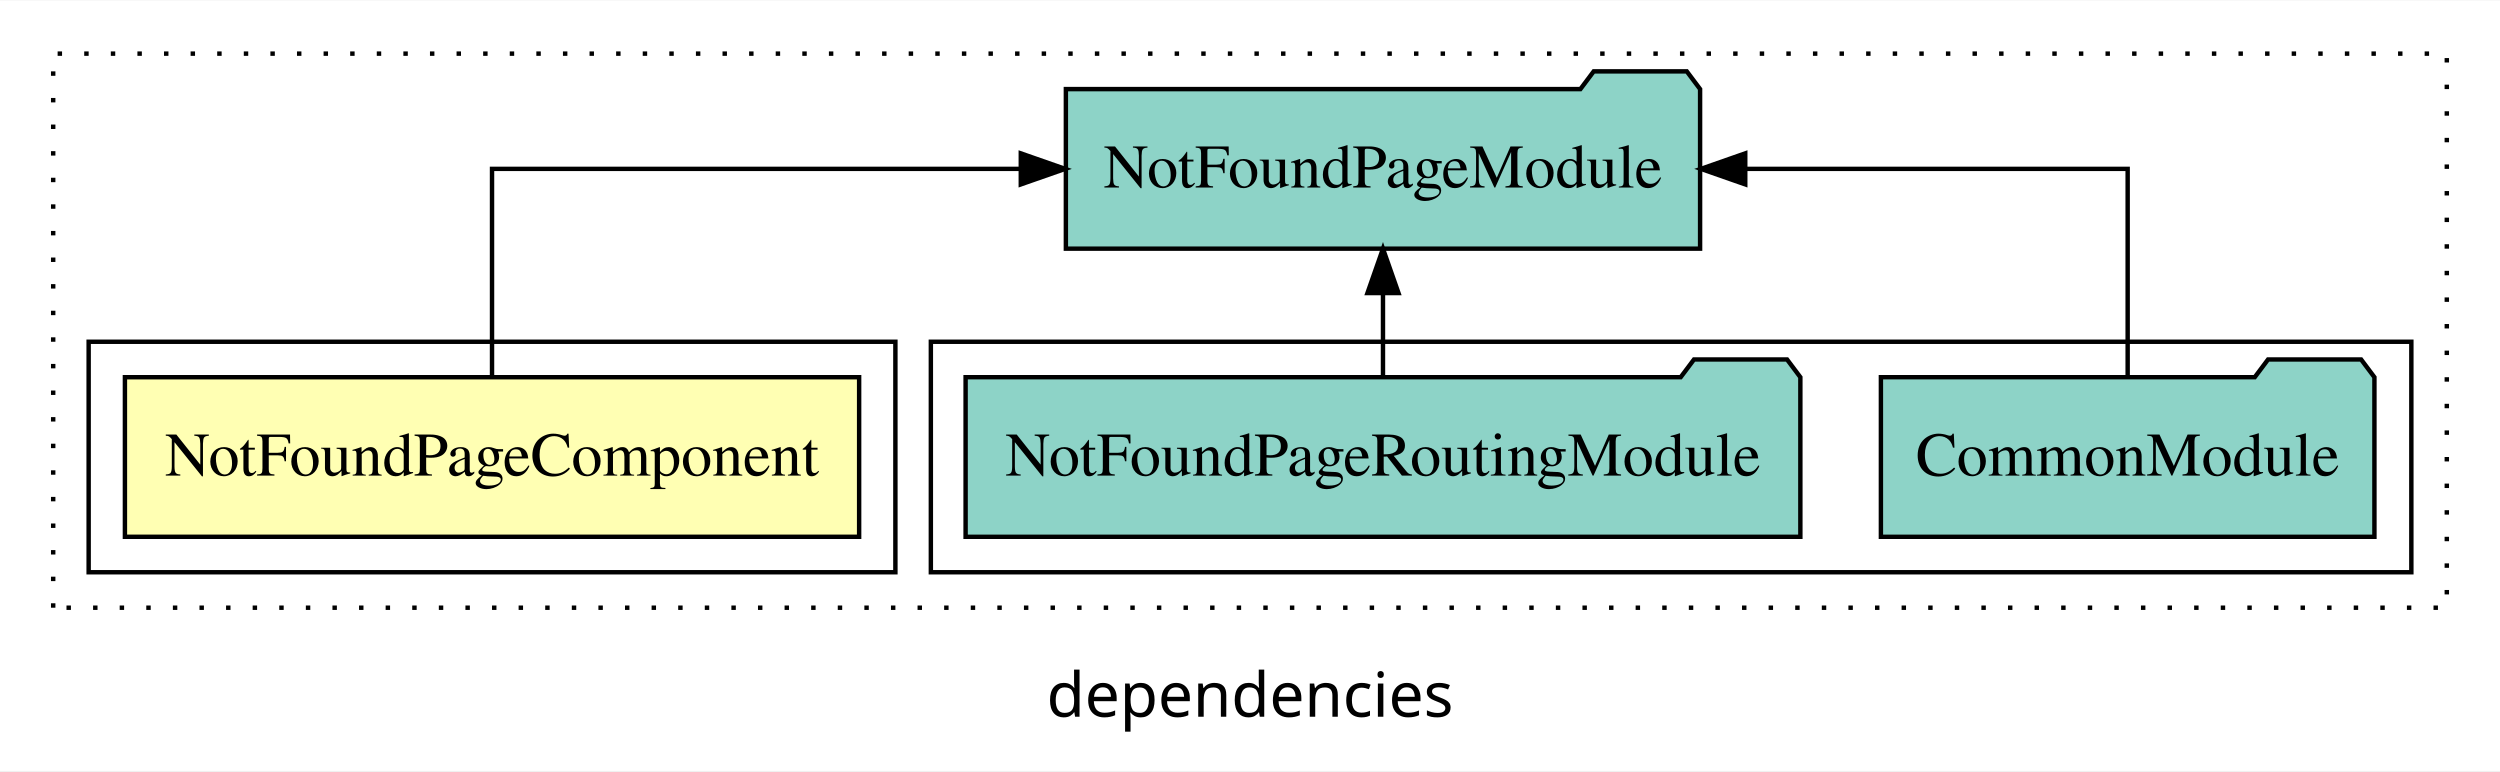
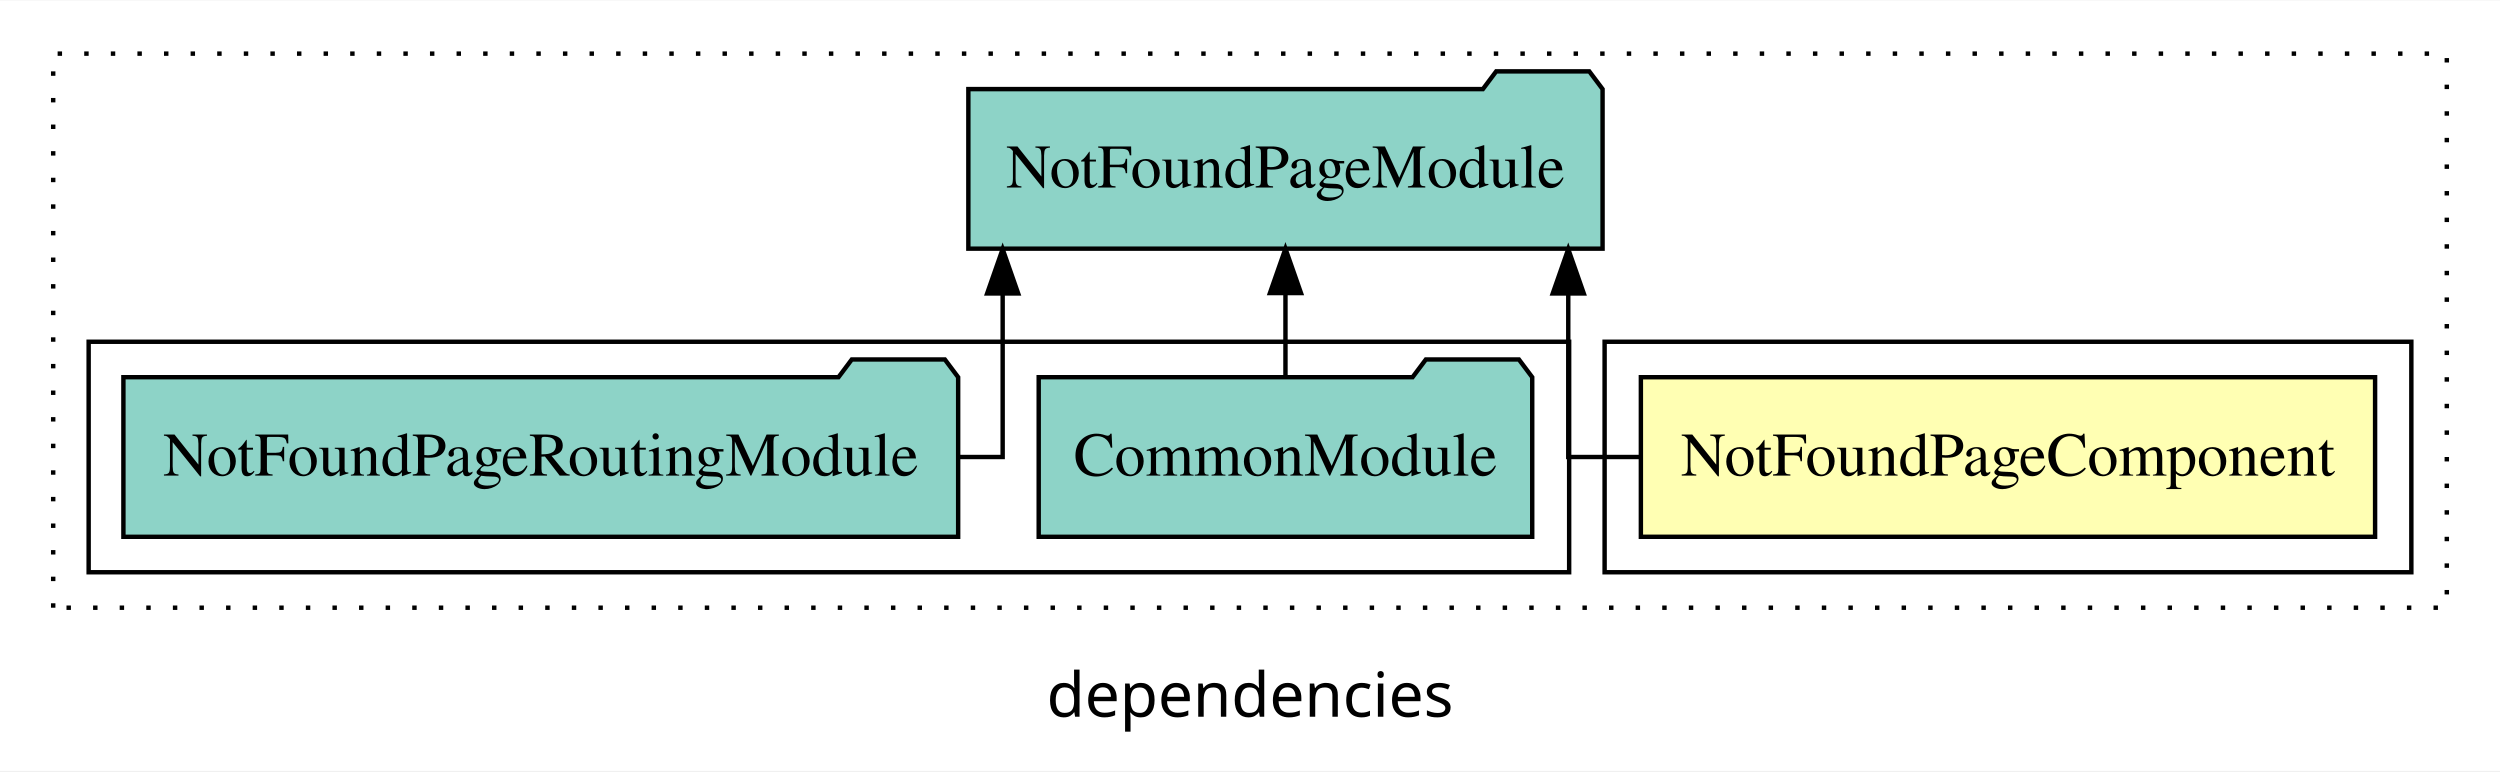
<svg xmlns="http://www.w3.org/2000/svg" width="564pt" height="174pt" viewBox="0.00 0.00 564.00 173.80">
  <g id="graph0" class="graph" transform="scale(1 1) rotate(0) translate(4 169.8)">
    <polygon fill="white" stroke="transparent" points="-4,4 -4,-169.8 560,-169.8 560,4 -4,4" />
    <text text-anchor="middle" x="278" y="-8.2" font-family="sans-serif" font-size="14.00">dependencies</text>
    <g id="clust1" class="cluster">
      <polygon fill="none" stroke="black" stroke-dasharray="1,5" points="8,-32.8 8,-157.8 548,-157.8 548,-32.8 8,-32.8" />
    </g>
+     <g id="clust2" class="cluster">
+       <polygon fill="none" stroke="black" points="358,-40.8 358,-92.8 540,-92.8 540,-40.8 358,-40.8" />
+     </g>
    <g id="clust4" class="cluster">
-       <polygon fill="none" stroke="black" points="206,-40.8 206,-92.8 540,-92.8 540,-40.8 206,-40.8" />
-     </g>
-     <g id="clust2" class="cluster">
-       <polygon fill="none" stroke="black" points="16,-40.8 16,-92.8 198,-92.8 198,-40.8 16,-40.8" />
+       <polygon fill="none" stroke="black" points="16,-40.8 16,-92.8 350,-92.8 350,-40.8 16,-40.8" />
    </g>
    <g id="node1" class="node">
-       <polygon fill="#ffffb3" stroke="black" points="189.82,-84.8 24.18,-84.8 24.18,-48.8 189.82,-48.8 189.82,-84.8" />
-       <text text-anchor="middle" x="107" y="-62.6" font-family="Times,serif" font-size="14.00">NotFoundPageComponent</text>
+       <polygon fill="#ffffb3" stroke="black" points="531.82,-84.8 366.18,-84.8 366.18,-48.8 531.82,-48.8 531.82,-84.8" />
+       <text text-anchor="middle" x="449" y="-62.6" font-family="Times,serif" font-size="14.00">NotFoundPageComponent</text>
    </g>
    <g id="node2" class="node">
-       <polygon fill="#8dd3c7" stroke="black" points="379.54,-149.8 376.54,-153.8 355.54,-153.8 352.54,-149.8 236.46,-149.8 236.46,-113.8 379.54,-113.8 379.54,-149.8" />
-       <text text-anchor="middle" x="308" y="-127.6" font-family="Times,serif" font-size="14.00">NotFoundPageModule</text>
+       <polygon fill="#8dd3c7" stroke="black" points="357.54,-149.8 354.54,-153.8 333.54,-153.8 330.54,-149.8 214.46,-149.8 214.46,-113.8 357.54,-113.8 357.54,-149.8" />
+       <text text-anchor="middle" x="286" y="-127.6" font-family="Times,serif" font-size="14.00">NotFoundPageModule</text>
    </g>
    <g id="edge1" class="edge">
-       <path fill="none" stroke="black" d="M107,-84.91C107,-104.14 107,-131.8 107,-131.8 107,-131.8 226.29,-131.8 226.29,-131.8" />
-       <polygon fill="black" stroke="black" points="226.29,-135.3 236.29,-131.8 226.29,-128.3 226.29,-135.3" />
+       <path fill="none" stroke="black" d="M366.18,-66.8C356.4,-66.8 349.8,-66.8 349.8,-66.8 349.8,-66.8 349.8,-103.69 349.8,-103.69" />
+       <polygon fill="black" stroke="black" points="346.3,-103.69 349.8,-113.69 353.3,-103.69 346.3,-103.69" />
    </g>
    <g id="node3" class="node">
-       <polygon fill="#8dd3c7" stroke="black" points="531.67,-84.8 528.67,-88.8 507.67,-88.8 504.67,-84.8 420.33,-84.8 420.33,-48.8 531.67,-48.8 531.67,-84.8" />
-       <text text-anchor="middle" x="476" y="-62.6" font-family="Times,serif" font-size="14.00">CommonModule</text>
+       <polygon fill="#8dd3c7" stroke="black" points="341.67,-84.8 338.67,-88.8 317.67,-88.8 314.67,-84.8 230.33,-84.8 230.33,-48.8 341.67,-48.8 341.67,-84.8" />
+       <text text-anchor="middle" x="286" y="-62.6" font-family="Times,serif" font-size="14.00">CommonModule</text>
    </g>
    <g id="edge2" class="edge">
-       <path fill="none" stroke="black" d="M476,-84.91C476,-104.14 476,-131.8 476,-131.8 476,-131.8 389.73,-131.8 389.73,-131.8" />
-       <polygon fill="black" stroke="black" points="389.73,-128.3 379.73,-131.8 389.73,-135.3 389.73,-128.3" />
+       <path fill="none" stroke="black" d="M286,-84.91C286,-84.91 286,-103.79 286,-103.79" />
+       <polygon fill="black" stroke="black" points="282.5,-103.79 286,-113.79 289.5,-103.79 282.5,-103.79" />
    </g>
    <g id="node4" class="node">
-       <polygon fill="#8dd3c7" stroke="black" points="402.16,-84.8 399.16,-88.8 378.16,-88.8 375.16,-84.8 213.84,-84.8 213.84,-48.8 402.16,-48.8 402.16,-84.8" />
-       <text text-anchor="middle" x="308" y="-62.6" font-family="Times,serif" font-size="14.00">NotFoundPageRoutingModule</text>
+       <polygon fill="#8dd3c7" stroke="black" points="212.16,-84.8 209.16,-88.8 188.16,-88.8 185.16,-84.8 23.84,-84.8 23.84,-48.8 212.16,-48.8 212.16,-84.8" />
+       <text text-anchor="middle" x="118" y="-62.6" font-family="Times,serif" font-size="14.00">NotFoundPageRoutingModule</text>
    </g>
    <g id="edge3" class="edge">
-       <path fill="none" stroke="black" d="M308,-84.91C308,-84.91 308,-103.79 308,-103.79" />
-       <polygon fill="black" stroke="black" points="304.5,-103.79 308,-113.79 311.5,-103.79 304.5,-103.79" />
+       <path fill="none" stroke="black" d="M212.21,-66.8C218.38,-66.8 222.2,-66.8 222.2,-66.8 222.2,-66.8 222.2,-103.69 222.2,-103.69" />
+       <polygon fill="black" stroke="black" points="218.7,-103.69 222.2,-113.69 225.7,-103.69 218.7,-103.69" />
    </g>
  </g>
</svg>
